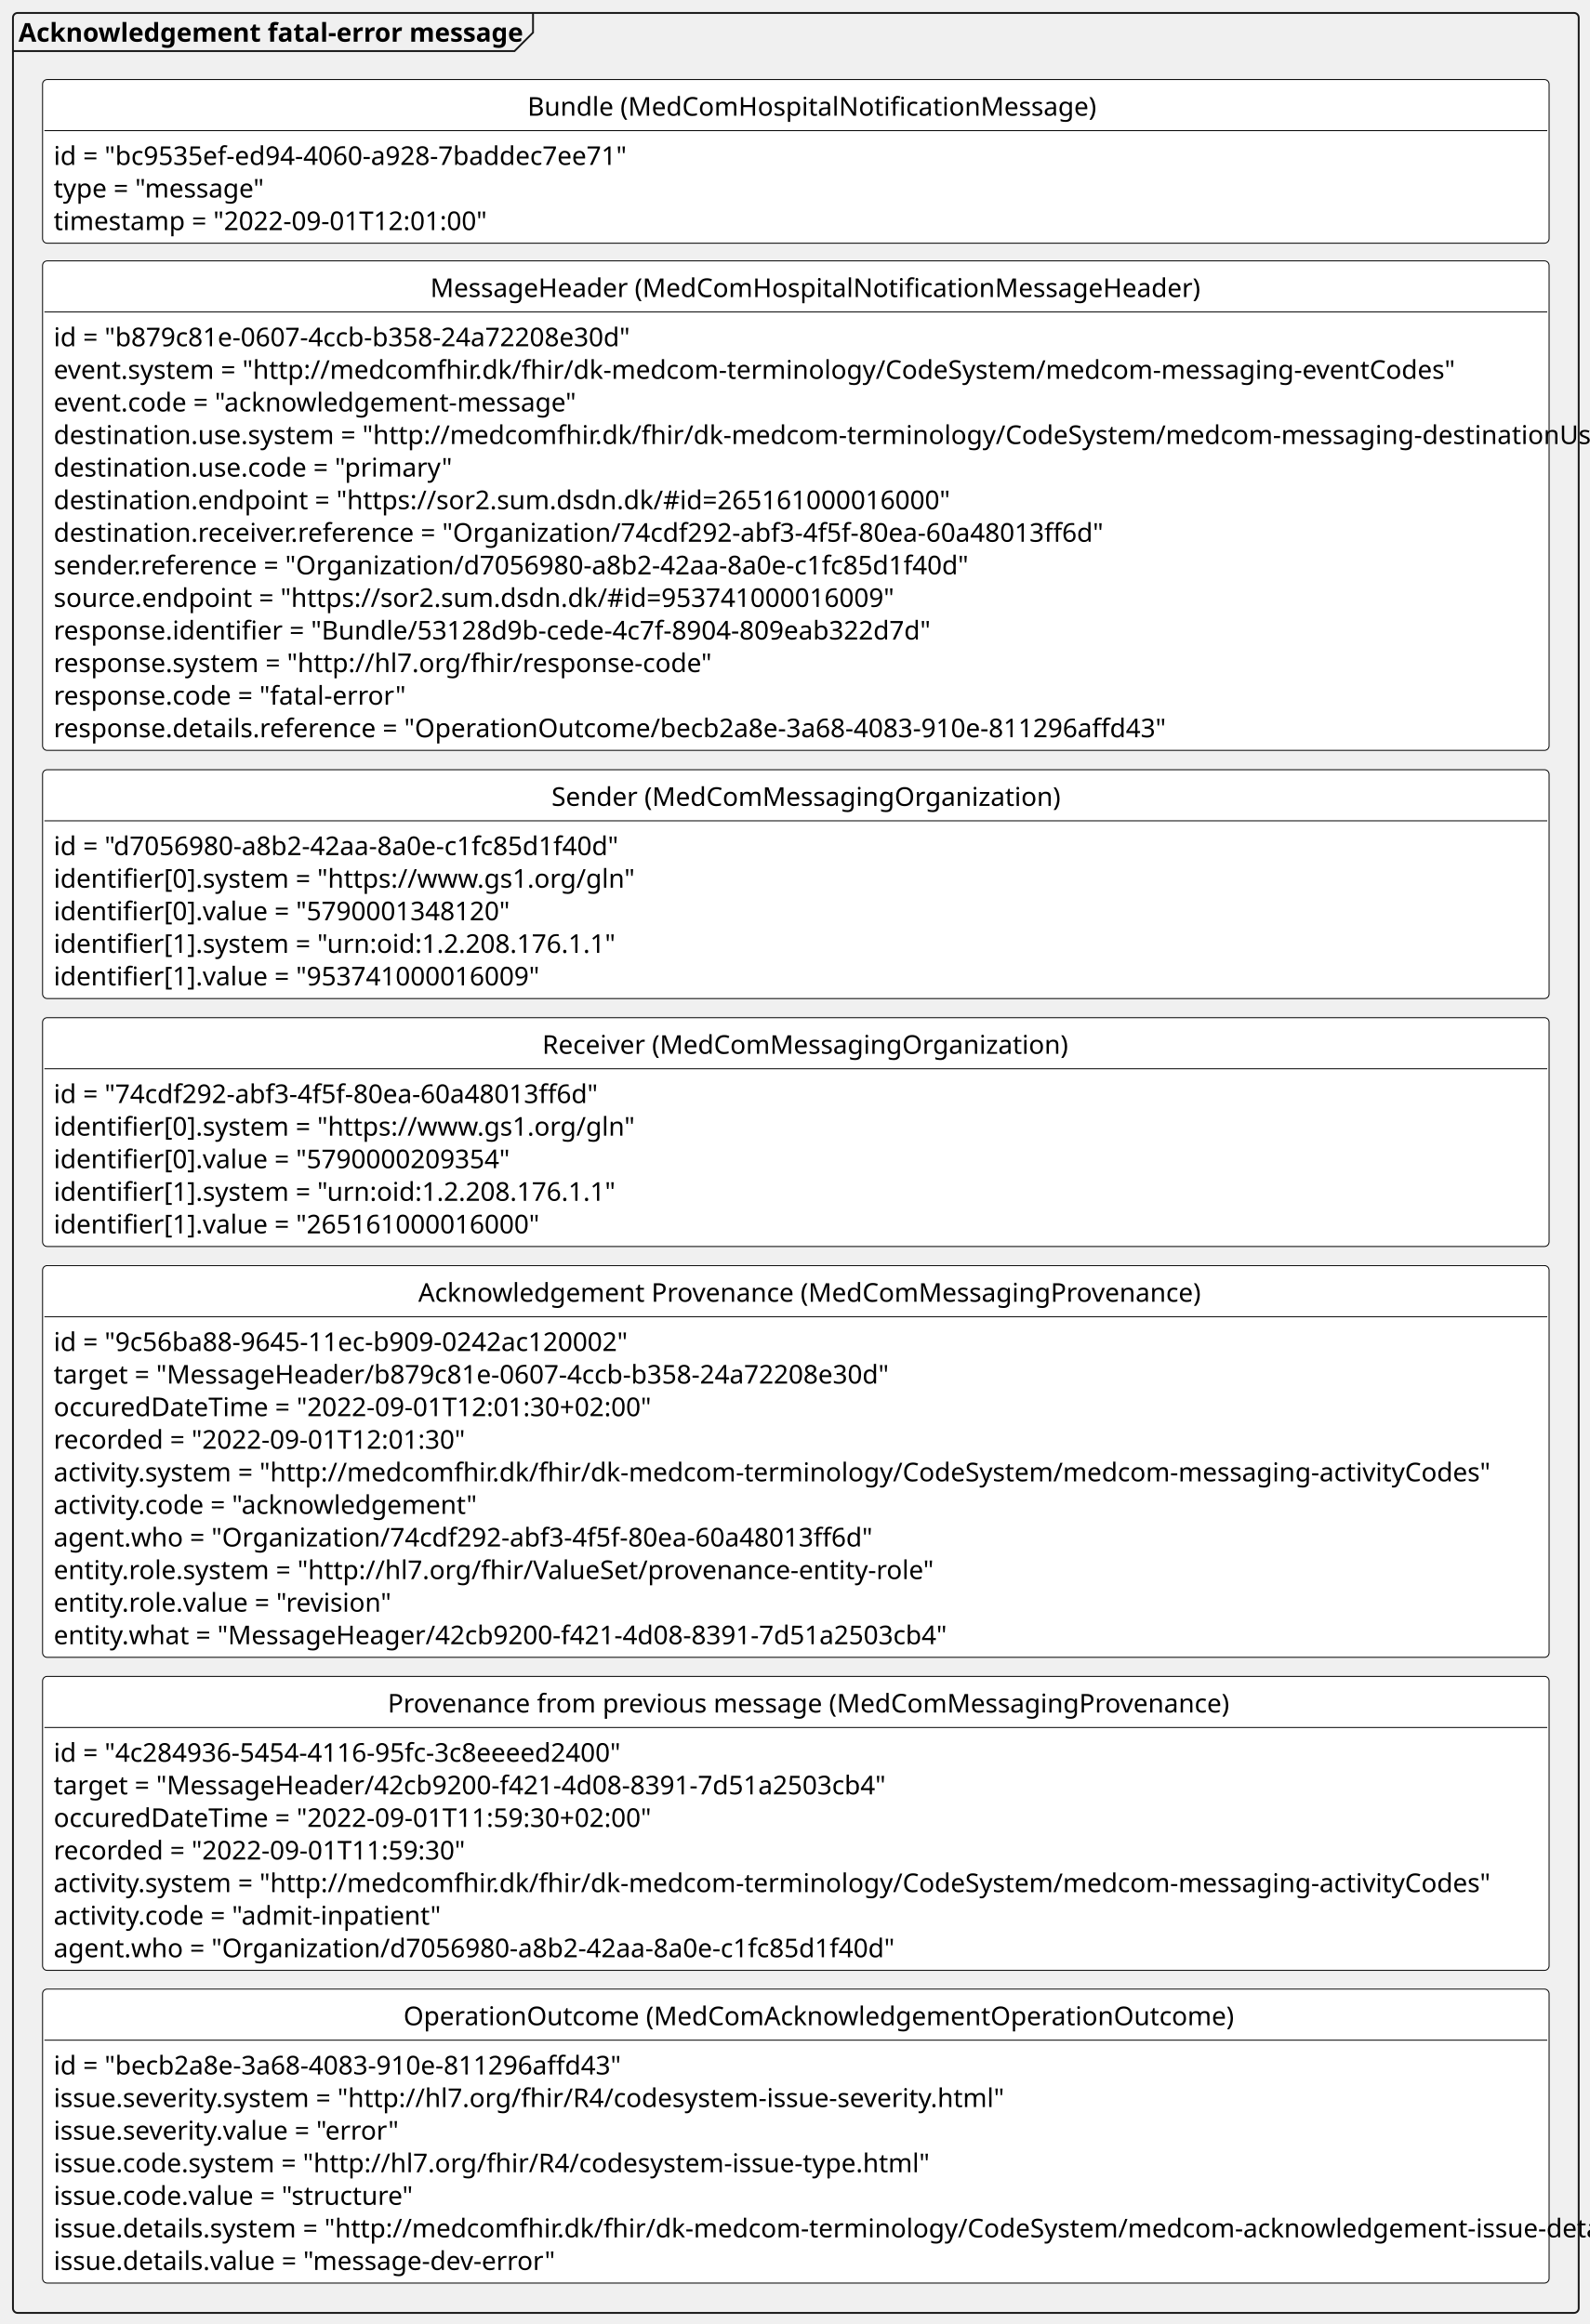
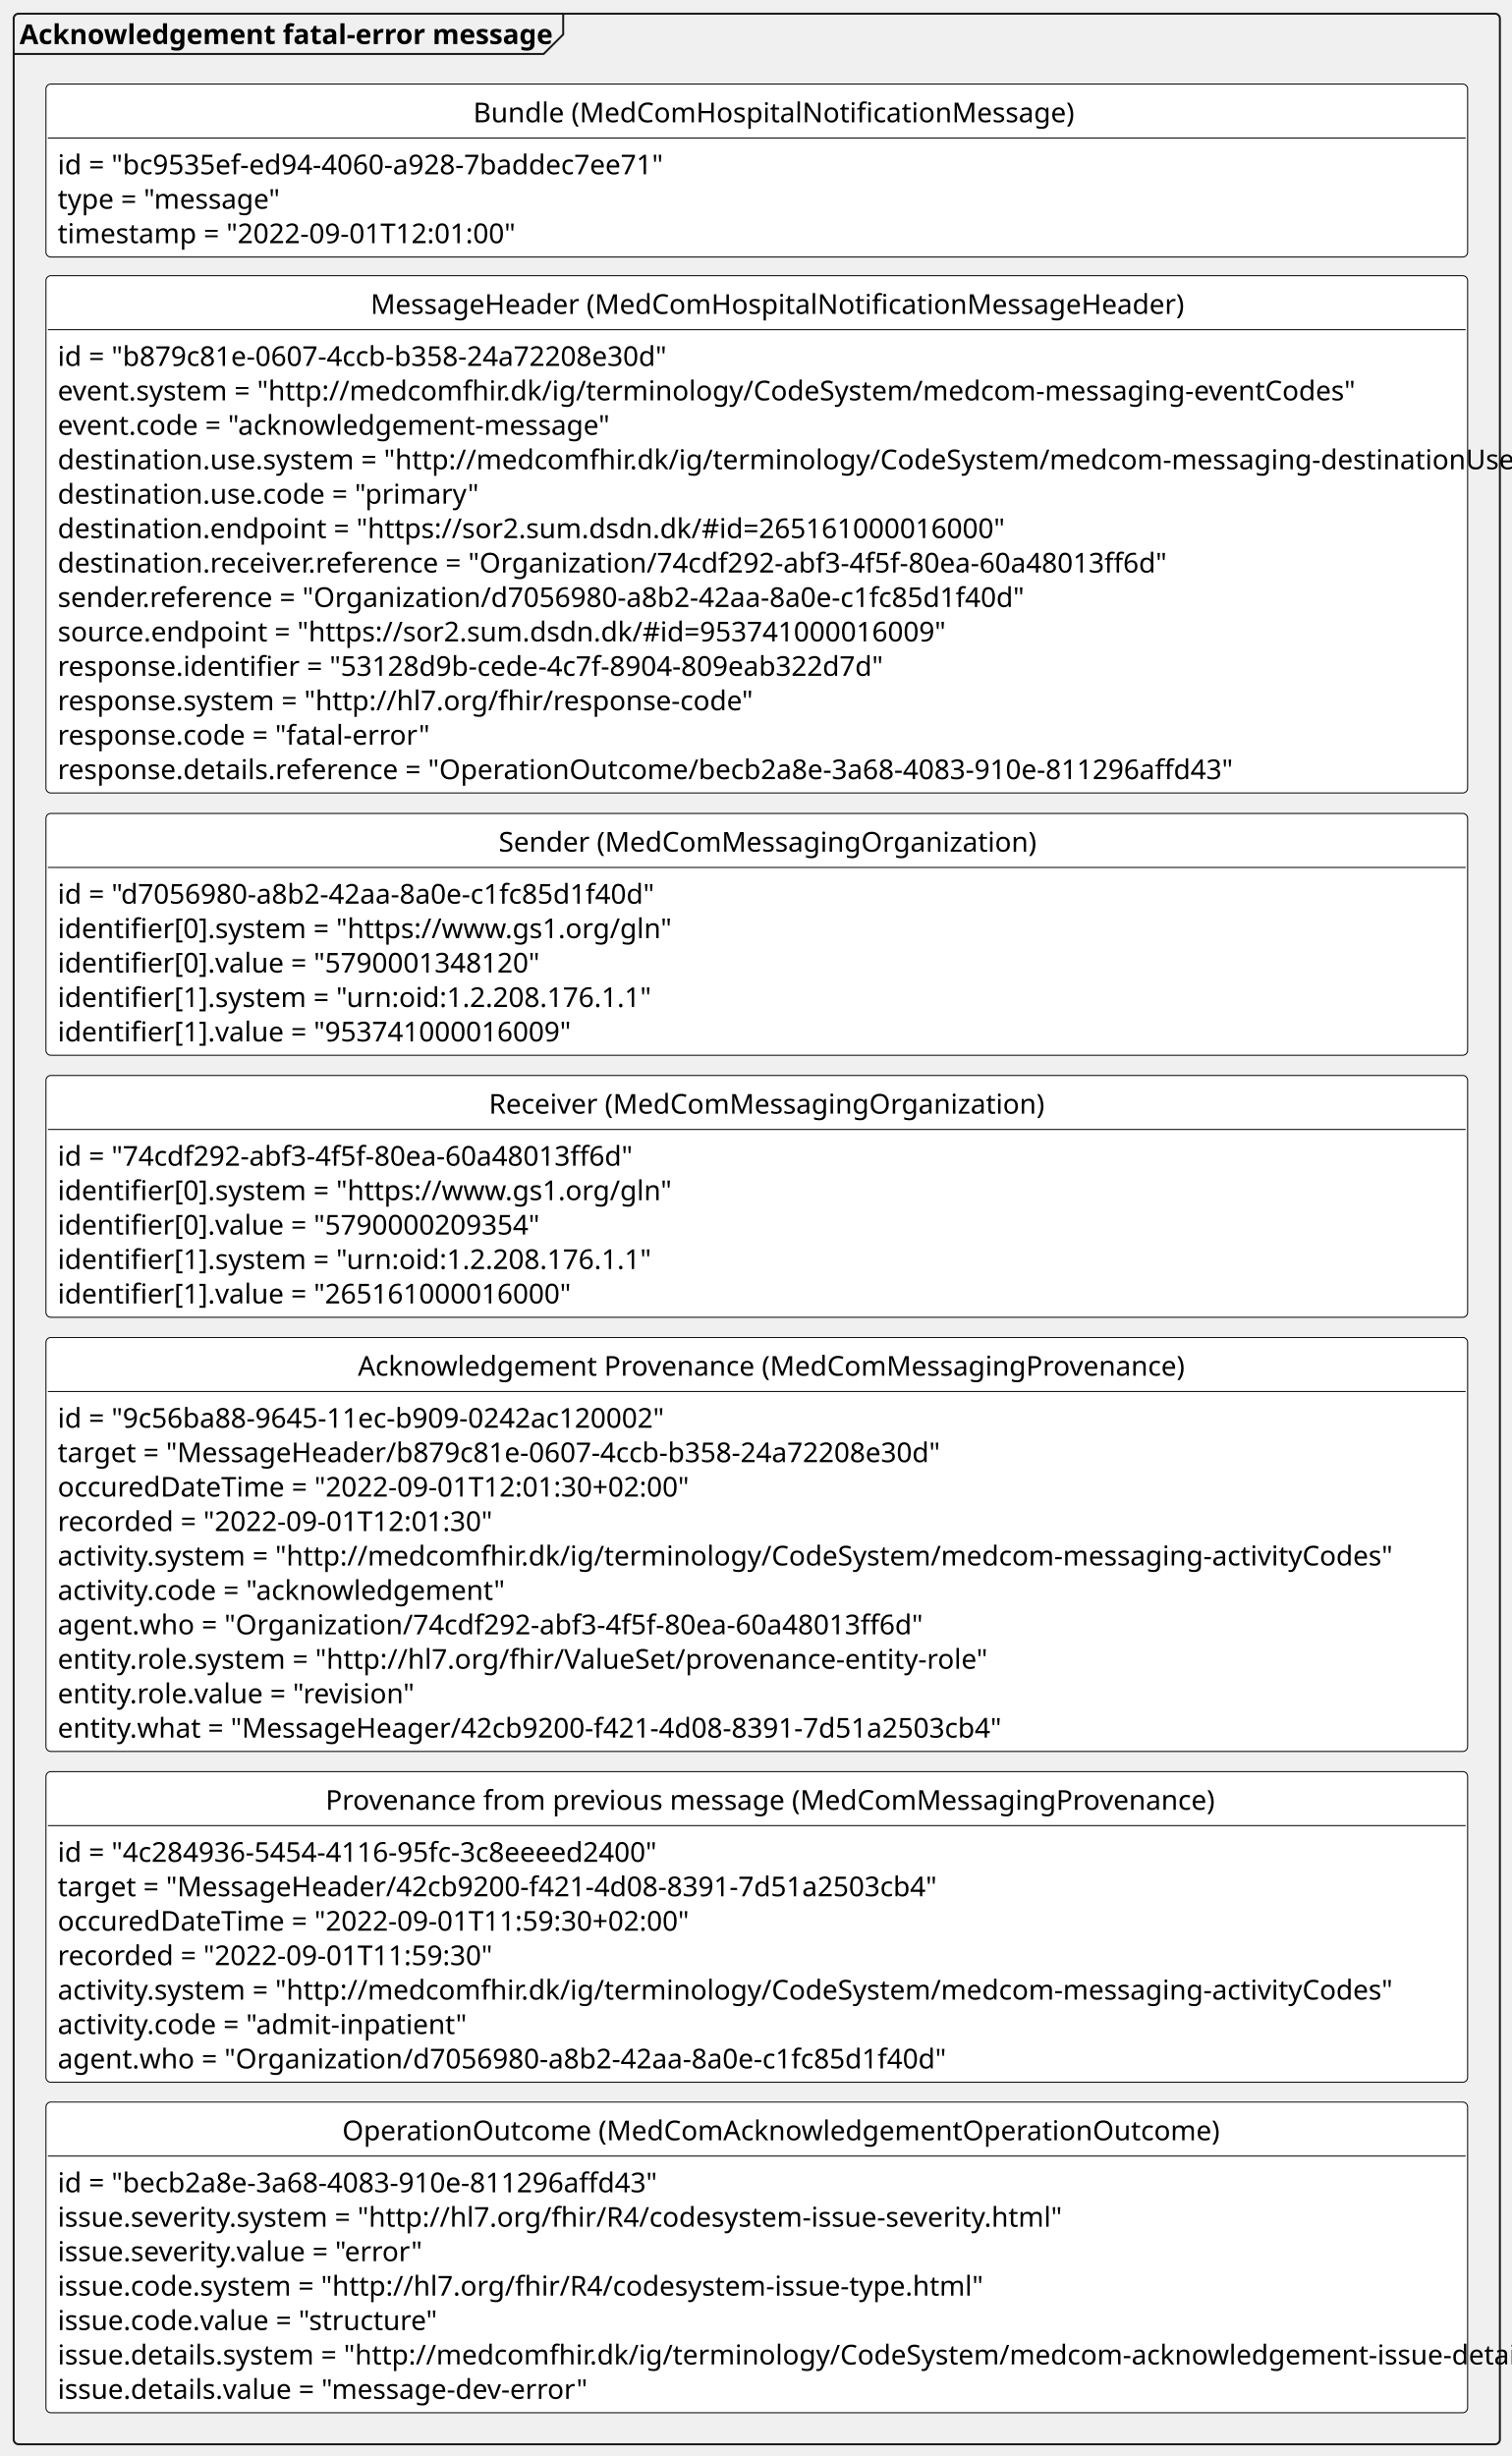
- <svg xmlns="http://www.w3.org/2000/svg" contentStyleType="text/css" height="1256px" preserveAspectRatio="none" style="width:859px;height:1256px;background:#FFFFFF;" version="1.1" viewBox="0 0 859 1256" width="859px" zoomAndPan="magnify">
+ <svg xmlns="http://www.w3.org/2000/svg" contentStyleType="text/css" height="1256px" preserveAspectRatio="none" style="width:773px;height:1256px;background:#FFFFFF;" version="1.1" viewBox="0 0 773 1256" width="773px" zoomAndPan="magnify">
  <defs />
  <g>
    <g id="cluster_ack">
-       <rect fill="none" height="1243" rx="2.5" ry="2.5" style="stroke:#181818;stroke-width:1.0;" width="846" x="7" y="7" />
+       <rect fill="none" height="1243" rx="2.5" ry="2.5" style="stroke:#181818;stroke-width:1.0;" width="760" x="7" y="7" />
      <path d="M288,7 L288,17.609 L278,27.609 L7,27.609 " fill="none" style="stroke:#181818;stroke-width:1.0;" />
      <text fill="#000000" font-family="sans-serif" font-size="14" font-weight="bold" lengthAdjust="spacing" textLength="271" x="10" y="22.533">Acknowledgement fatal-error message</text>
    </g>
    <g id="elem_ackB">
-       <rect codeLine="15" fill="#FFFFFF" height="88.438" id="ackB" rx="2.5" ry="2.5" style="stroke:#000000;stroke-width:0.5;" width="814" x="23" y="43" />
-       <text fill="#000000" font-family="sans-serif" font-size="14" lengthAdjust="spacing" textLength="290" x="285" y="62.533">Bundle (MedComHospitalNotificationMessage)</text>
-       <line style="stroke:#000000;stroke-width:0.5;" x1="24" x2="836" y1="70.609" y2="70.609" />
-       <text fill="#000000" font-family="sans-serif" font-size="14" lengthAdjust="spacing" textLength="307" x="29" y="89.143">id = "bc9535ef-ed94-4060-a928-7baddec7ee71"</text>
-       <text fill="#000000" font-family="sans-serif" font-size="14" lengthAdjust="spacing" textLength="110" x="29" y="106.752">type = "message"</text>
-       <text fill="#000000" font-family="sans-serif" font-size="14" lengthAdjust="spacing" textLength="229" x="29" y="124.361">timestamp = "2022-09-01T12:01:00"</text>
+       <rect codeLine="15" fill="#FFFFFF" height="88.438" id="ackB" rx="2.5" ry="2.5" style="stroke:#000000;stroke-width:0.5;" width="727" x="23.5" y="43" />
+       <text fill="#000000" font-family="sans-serif" font-size="14" lengthAdjust="spacing" textLength="290" x="242" y="62.533">Bundle (MedComHospitalNotificationMessage)</text>
+       <line style="stroke:#000000;stroke-width:0.5;" x1="24.5" x2="749.5" y1="70.609" y2="70.609" />
+       <text fill="#000000" font-family="sans-serif" font-size="14" lengthAdjust="spacing" textLength="307" x="29.5" y="89.143">id = "bc9535ef-ed94-4060-a928-7baddec7ee71"</text>
+       <text fill="#000000" font-family="sans-serif" font-size="14" lengthAdjust="spacing" textLength="110" x="29.5" y="106.752">type = "message"</text>
+       <text fill="#000000" font-family="sans-serif" font-size="14" lengthAdjust="spacing" textLength="229" x="29.5" y="124.361">timestamp = "2022-09-01T12:01:00"</text>
    </g>
    <g id="elem_ackMH">
-       <rect codeLine="20" fill="#FFFFFF" height="264.531" id="ackMH" rx="2.5" ry="2.5" style="stroke:#000000;stroke-width:0.5;" width="814" x="23" y="141" />
-       <text fill="#000000" font-family="sans-serif" font-size="14" lengthAdjust="spacing" textLength="395" x="232.5" y="160.533">MessageHeader (MedComHospitalNotificationMessageHeader)</text>
-       <line style="stroke:#000000;stroke-width:0.5;" x1="24" x2="836" y1="168.609" y2="168.609" />
-       <text fill="#000000" font-family="sans-serif" font-size="14" lengthAdjust="spacing" textLength="310" x="29" y="187.143">id = "b879c81e-0607-4ccb-b358-24a72208e30d"</text>
-       <text fill="#000000" font-family="sans-serif" font-size="14" lengthAdjust="spacing" textLength="711" x="29" y="204.752">event.system = "http://medcomfhir.dk/fhir/dk-medcom-terminology/CodeSystem/medcom-messaging-eventCodes"</text>
-       <text fill="#000000" font-family="sans-serif" font-size="14" lengthAdjust="spacing" textLength="271" x="29" y="222.361">event.code = "acknowledgement-message"</text>
-       <text fill="#000000" font-family="sans-serif" font-size="14" lengthAdjust="spacing" textLength="789" x="29" y="239.971">destination.use.system = "http://medcomfhir.dk/fhir/dk-medcom-terminology/CodeSystem/medcom-messaging-destinationUse"</text>
-       <text fill="#000000" font-family="sans-serif" font-size="14" lengthAdjust="spacing" textLength="204" x="29" y="257.58">destination.use.code = "primary"</text>
-       <text fill="#000000" font-family="sans-serif" font-size="14" lengthAdjust="spacing" textLength="460" x="29" y="275.19">destination.endpoint = "https://sor2.sum.dsdn.dk/#id=265161000016000"</text>
-       <text fill="#000000" font-family="sans-serif" font-size="14" lengthAdjust="spacing" textLength="550" x="29" y="292.799">destination.receiver.reference = "Organization/74cdf292-abf3-4f5f-80ea-60a48013ff6d"</text>
-       <text fill="#000000" font-family="sans-serif" font-size="14" lengthAdjust="spacing" textLength="485" x="29" y="310.408">sender.reference = "Organization/d7056980-a8b2-42aa-8a0e-c1fc85d1f40d"</text>
-       <text fill="#000000" font-family="sans-serif" font-size="14" lengthAdjust="spacing" textLength="434" x="29" y="328.018">source.endpoint = "https://sor2.sum.dsdn.dk/#id=953741000016009"</text>
-       <text fill="#000000" font-family="sans-serif" font-size="14" lengthAdjust="spacing" textLength="461" x="29" y="345.627">response.identifier = "Bundle/53128d9b-cede-4c7f-8904-809eab322d7d"</text>
-       <text fill="#000000" font-family="sans-serif" font-size="14" lengthAdjust="spacing" textLength="336" x="29" y="363.236">response.system = "http://hl7.org/fhir/response-code"</text>
-       <text fill="#000000" font-family="sans-serif" font-size="14" lengthAdjust="spacing" textLength="183" x="29" y="380.846">response.code = "fatal-error"</text>
-       <text fill="#000000" font-family="sans-serif" font-size="14" lengthAdjust="spacing" textLength="586" x="29" y="398.455">response.details.reference = "OperationOutcome/becb2a8e-3a68-4083-910e-811296affd43"</text>
+       <rect codeLine="20" fill="#FFFFFF" height="264.531" id="ackMH" rx="2.5" ry="2.5" style="stroke:#000000;stroke-width:0.5;" width="727" x="23.5" y="141" />
+       <text fill="#000000" font-family="sans-serif" font-size="14" lengthAdjust="spacing" textLength="395" x="189.5" y="160.533">MessageHeader (MedComHospitalNotificationMessageHeader)</text>
+       <line style="stroke:#000000;stroke-width:0.5;" x1="24.5" x2="749.5" y1="168.609" y2="168.609" />
+       <text fill="#000000" font-family="sans-serif" font-size="14" lengthAdjust="spacing" textLength="310" x="29.5" y="187.143">id = "b879c81e-0607-4ccb-b358-24a72208e30d"</text>
+       <text fill="#000000" font-family="sans-serif" font-size="14" lengthAdjust="spacing" textLength="624" x="29.5" y="204.752">event.system = "http://medcomfhir.dk/ig/terminology/CodeSystem/medcom-messaging-eventCodes"</text>
+       <text fill="#000000" font-family="sans-serif" font-size="14" lengthAdjust="spacing" textLength="271" x="29.5" y="222.361">event.code = "acknowledgement-message"</text>
+       <text fill="#000000" font-family="sans-serif" font-size="14" lengthAdjust="spacing" textLength="702" x="29.5" y="239.971">destination.use.system = "http://medcomfhir.dk/ig/terminology/CodeSystem/medcom-messaging-destinationUse"</text>
+       <text fill="#000000" font-family="sans-serif" font-size="14" lengthAdjust="spacing" textLength="204" x="29.5" y="257.58">destination.use.code = "primary"</text>
+       <text fill="#000000" font-family="sans-serif" font-size="14" lengthAdjust="spacing" textLength="460" x="29.5" y="275.19">destination.endpoint = "https://sor2.sum.dsdn.dk/#id=265161000016000"</text>
+       <text fill="#000000" font-family="sans-serif" font-size="14" lengthAdjust="spacing" textLength="550" x="29.5" y="292.799">destination.receiver.reference = "Organization/74cdf292-abf3-4f5f-80ea-60a48013ff6d"</text>
+       <text fill="#000000" font-family="sans-serif" font-size="14" lengthAdjust="spacing" textLength="485" x="29.5" y="310.408">sender.reference = "Organization/d7056980-a8b2-42aa-8a0e-c1fc85d1f40d"</text>
+       <text fill="#000000" font-family="sans-serif" font-size="14" lengthAdjust="spacing" textLength="434" x="29.5" y="328.018">source.endpoint = "https://sor2.sum.dsdn.dk/#id=953741000016009"</text>
+       <text fill="#000000" font-family="sans-serif" font-size="14" lengthAdjust="spacing" textLength="413" x="29.5" y="345.627">response.identifier = "53128d9b-cede-4c7f-8904-809eab322d7d"</text>
+       <text fill="#000000" font-family="sans-serif" font-size="14" lengthAdjust="spacing" textLength="336" x="29.5" y="363.236">response.system = "http://hl7.org/fhir/response-code"</text>
+       <text fill="#000000" font-family="sans-serif" font-size="14" lengthAdjust="spacing" textLength="183" x="29.5" y="380.846">response.code = "fatal-error"</text>
+       <text fill="#000000" font-family="sans-serif" font-size="14" lengthAdjust="spacing" textLength="586" x="29.5" y="398.455">response.details.reference = "OperationOutcome/becb2a8e-3a68-4083-910e-811296affd43"</text>
    </g>
    <g id="elem_ackROrg">
-       <rect codeLine="35" fill="#FFFFFF" height="123.656" id="ackROrg" rx="2.5" ry="2.5" style="stroke:#000000;stroke-width:0.5;" width="814" x="23" y="416" />
-       <text fill="#000000" font-family="sans-serif" font-size="14" lengthAdjust="spacing" textLength="264" x="298" y="435.533">Sender (MedComMessagingOrganization)</text>
-       <line style="stroke:#000000;stroke-width:0.5;" x1="24" x2="836" y1="443.609" y2="443.609" />
-       <text fill="#000000" font-family="sans-serif" font-size="14" lengthAdjust="spacing" textLength="303" x="29" y="462.143">id = "d7056980-a8b2-42aa-8a0e-c1fc85d1f40d"</text>
-       <text fill="#000000" font-family="sans-serif" font-size="14" lengthAdjust="spacing" textLength="289" x="29" y="479.752">identifier[0].system = "https://www.gs1.org/gln"</text>
-       <text fill="#000000" font-family="sans-serif" font-size="14" lengthAdjust="spacing" textLength="238" x="29" y="497.361">identifier[0].value = "5790001348120"</text>
-       <text fill="#000000" font-family="sans-serif" font-size="14" lengthAdjust="spacing" textLength="292" x="29" y="514.971">identifier[1].system = "urn:oid:1.2.208.176.1.1"</text>
-       <text fill="#000000" font-family="sans-serif" font-size="14" lengthAdjust="spacing" textLength="254" x="29" y="532.58">identifier[1].value = "953741000016009"</text>
+       <rect codeLine="35" fill="#FFFFFF" height="123.656" id="ackROrg" rx="2.5" ry="2.5" style="stroke:#000000;stroke-width:0.5;" width="727" x="23.5" y="416" />
+       <text fill="#000000" font-family="sans-serif" font-size="14" lengthAdjust="spacing" textLength="264" x="255" y="435.533">Sender (MedComMessagingOrganization)</text>
+       <line style="stroke:#000000;stroke-width:0.5;" x1="24.5" x2="749.5" y1="443.609" y2="443.609" />
+       <text fill="#000000" font-family="sans-serif" font-size="14" lengthAdjust="spacing" textLength="303" x="29.5" y="462.143">id = "d7056980-a8b2-42aa-8a0e-c1fc85d1f40d"</text>
+       <text fill="#000000" font-family="sans-serif" font-size="14" lengthAdjust="spacing" textLength="289" x="29.5" y="479.752">identifier[0].system = "https://www.gs1.org/gln"</text>
+       <text fill="#000000" font-family="sans-serif" font-size="14" lengthAdjust="spacing" textLength="238" x="29.5" y="497.361">identifier[0].value = "5790001348120"</text>
+       <text fill="#000000" font-family="sans-serif" font-size="14" lengthAdjust="spacing" textLength="292" x="29.5" y="514.971">identifier[1].system = "urn:oid:1.2.208.176.1.1"</text>
+       <text fill="#000000" font-family="sans-serif" font-size="14" lengthAdjust="spacing" textLength="254" x="29.5" y="532.58">identifier[1].value = "953741000016009"</text>
    </g>
    <g id="elem_ackSOrg">
-       <rect codeLine="42" fill="#FFFFFF" height="123.656" id="ackSOrg" rx="2.5" ry="2.5" style="stroke:#000000;stroke-width:0.5;" width="814" x="23" y="550" />
-       <text fill="#000000" font-family="sans-serif" font-size="14" lengthAdjust="spacing" textLength="274" x="293" y="569.533">Receiver (MedComMessagingOrganization)</text>
-       <line style="stroke:#000000;stroke-width:0.5;" x1="24" x2="836" y1="577.609" y2="577.609" />
-       <text fill="#000000" font-family="sans-serif" font-size="14" lengthAdjust="spacing" textLength="288" x="29" y="596.143">id = "74cdf292-abf3-4f5f-80ea-60a48013ff6d"</text>
-       <text fill="#000000" font-family="sans-serif" font-size="14" lengthAdjust="spacing" textLength="289" x="29" y="613.752">identifier[0].system = "https://www.gs1.org/gln"</text>
-       <text fill="#000000" font-family="sans-serif" font-size="14" lengthAdjust="spacing" textLength="238" x="29" y="631.361">identifier[0].value = "5790000209354"</text>
-       <text fill="#000000" font-family="sans-serif" font-size="14" lengthAdjust="spacing" textLength="292" x="29" y="648.971">identifier[1].system = "urn:oid:1.2.208.176.1.1"</text>
-       <text fill="#000000" font-family="sans-serif" font-size="14" lengthAdjust="spacing" textLength="254" x="29" y="666.58">identifier[1].value = "265161000016000"</text>
+       <rect codeLine="42" fill="#FFFFFF" height="123.656" id="ackSOrg" rx="2.5" ry="2.5" style="stroke:#000000;stroke-width:0.5;" width="727" x="23.5" y="550" />
+       <text fill="#000000" font-family="sans-serif" font-size="14" lengthAdjust="spacing" textLength="274" x="250" y="569.533">Receiver (MedComMessagingOrganization)</text>
+       <line style="stroke:#000000;stroke-width:0.5;" x1="24.5" x2="749.5" y1="577.609" y2="577.609" />
+       <text fill="#000000" font-family="sans-serif" font-size="14" lengthAdjust="spacing" textLength="288" x="29.5" y="596.143">id = "74cdf292-abf3-4f5f-80ea-60a48013ff6d"</text>
+       <text fill="#000000" font-family="sans-serif" font-size="14" lengthAdjust="spacing" textLength="289" x="29.5" y="613.752">identifier[0].system = "https://www.gs1.org/gln"</text>
+       <text fill="#000000" font-family="sans-serif" font-size="14" lengthAdjust="spacing" textLength="238" x="29.5" y="631.361">identifier[0].value = "5790000209354"</text>
+       <text fill="#000000" font-family="sans-serif" font-size="14" lengthAdjust="spacing" textLength="292" x="29.5" y="648.971">identifier[1].system = "urn:oid:1.2.208.176.1.1"</text>
+       <text fill="#000000" font-family="sans-serif" font-size="14" lengthAdjust="spacing" textLength="254" x="29.5" y="666.58">identifier[1].value = "265161000016000"</text>
    </g>
    <g id="elem_ackPRO">
-       <rect codeLine="49" fill="#FFFFFF" height="211.703" id="ackPRO" rx="2.5" ry="2.5" style="stroke:#000000;stroke-width:0.5;" width="814" x="23" y="684" />
-       <text fill="#000000" font-family="sans-serif" font-size="14" lengthAdjust="spacing" textLength="408" x="226" y="703.533">Acknowledgement Provenance (MedComMessagingProvenance)</text>
-       <line style="stroke:#000000;stroke-width:0.5;" x1="24" x2="836" y1="711.609" y2="711.609" />
-       <text fill="#000000" font-family="sans-serif" font-size="14" lengthAdjust="spacing" textLength="310" x="29" y="730.143">id = "9c56ba88-9645-11ec-b909-0242ac120002"</text>
-       <text fill="#000000" font-family="sans-serif" font-size="14" lengthAdjust="spacing" textLength="443" x="29" y="747.752">target = "MessageHeader/b879c81e-0607-4ccb-b358-24a72208e30d"</text>
-       <text fill="#000000" font-family="sans-serif" font-size="14" lengthAdjust="spacing" textLength="321" x="29" y="765.361">occuredDateTime = "2022-09-01T12:01:30+02:00"</text>
-       <text fill="#000000" font-family="sans-serif" font-size="14" lengthAdjust="spacing" textLength="222" x="29" y="782.971">recorded = "2022-09-01T12:01:30"</text>
-       <text fill="#000000" font-family="sans-serif" font-size="14" lengthAdjust="spacing" textLength="727" x="29" y="800.58">activity.system = "http://medcomfhir.dk/fhir/dk-medcom-terminology/CodeSystem/medcom-messaging-activityCodes"</text>
-       <text fill="#000000" font-family="sans-serif" font-size="14" lengthAdjust="spacing" textLength="217" x="29" y="818.189">activity.code = "acknowledgement"</text>
-       <text fill="#000000" font-family="sans-serif" font-size="14" lengthAdjust="spacing" textLength="426" x="29" y="835.799">agent.who = "Organization/74cdf292-abf3-4f5f-80ea-60a48013ff6d"</text>
-       <text fill="#000000" font-family="sans-serif" font-size="14" lengthAdjust="spacing" textLength="448" x="29" y="853.408">entity.role.system = "http://hl7.org/fhir/ValueSet/provenance-entity-role"</text>
-       <text fill="#000000" font-family="sans-serif" font-size="14" lengthAdjust="spacing" textLength="175" x="29" y="871.018">entity.role.value = "revision"</text>
-       <text fill="#000000" font-family="sans-serif" font-size="14" lengthAdjust="spacing" textLength="470" x="29" y="888.627">entity.what = "MessageHeager/42cb9200-f421-4d08-8391-7d51a2503cb4"</text>
+       <rect codeLine="49" fill="#FFFFFF" height="211.703" id="ackPRO" rx="2.5" ry="2.5" style="stroke:#000000;stroke-width:0.5;" width="727" x="23.5" y="684" />
+       <text fill="#000000" font-family="sans-serif" font-size="14" lengthAdjust="spacing" textLength="408" x="183" y="703.533">Acknowledgement Provenance (MedComMessagingProvenance)</text>
+       <line style="stroke:#000000;stroke-width:0.5;" x1="24.5" x2="749.5" y1="711.609" y2="711.609" />
+       <text fill="#000000" font-family="sans-serif" font-size="14" lengthAdjust="spacing" textLength="310" x="29.5" y="730.143">id = "9c56ba88-9645-11ec-b909-0242ac120002"</text>
+       <text fill="#000000" font-family="sans-serif" font-size="14" lengthAdjust="spacing" textLength="443" x="29.5" y="747.752">target = "MessageHeader/b879c81e-0607-4ccb-b358-24a72208e30d"</text>
+       <text fill="#000000" font-family="sans-serif" font-size="14" lengthAdjust="spacing" textLength="321" x="29.5" y="765.361">occuredDateTime = "2022-09-01T12:01:30+02:00"</text>
+       <text fill="#000000" font-family="sans-serif" font-size="14" lengthAdjust="spacing" textLength="222" x="29.5" y="782.971">recorded = "2022-09-01T12:01:30"</text>
+       <text fill="#000000" font-family="sans-serif" font-size="14" lengthAdjust="spacing" textLength="640" x="29.5" y="800.58">activity.system = "http://medcomfhir.dk/ig/terminology/CodeSystem/medcom-messaging-activityCodes"</text>
+       <text fill="#000000" font-family="sans-serif" font-size="14" lengthAdjust="spacing" textLength="217" x="29.5" y="818.189">activity.code = "acknowledgement"</text>
+       <text fill="#000000" font-family="sans-serif" font-size="14" lengthAdjust="spacing" textLength="426" x="29.5" y="835.799">agent.who = "Organization/74cdf292-abf3-4f5f-80ea-60a48013ff6d"</text>
+       <text fill="#000000" font-family="sans-serif" font-size="14" lengthAdjust="spacing" textLength="448" x="29.5" y="853.408">entity.role.system = "http://hl7.org/fhir/ValueSet/provenance-entity-role"</text>
+       <text fill="#000000" font-family="sans-serif" font-size="14" lengthAdjust="spacing" textLength="175" x="29.5" y="871.018">entity.role.value = "revision"</text>
+       <text fill="#000000" font-family="sans-serif" font-size="14" lengthAdjust="spacing" textLength="470" x="29.5" y="888.627">entity.what = "MessageHeager/42cb9200-f421-4d08-8391-7d51a2503cb4"</text>
    </g>
    <g id="elem_previuosPRO">
-       <rect codeLine="61" fill="#FFFFFF" height="158.875" id="previuosPRO" rx="2.5" ry="2.5" style="stroke:#000000;stroke-width:0.5;" width="814" x="23" y="906" />
-       <text fill="#000000" font-family="sans-serif" font-size="14" lengthAdjust="spacing" textLength="441" x="209.5" y="925.533">Provenance from previous message (MedComMessagingProvenance)</text>
-       <line style="stroke:#000000;stroke-width:0.5;" x1="24" x2="836" y1="933.609" y2="933.609" />
-       <text fill="#000000" font-family="sans-serif" font-size="14" lengthAdjust="spacing" textLength="306" x="29" y="952.143">id = "4c284936-5454-4116-95fc-3c8eeeed2400"</text>
-       <text fill="#000000" font-family="sans-serif" font-size="14" lengthAdjust="spacing" textLength="440" x="29" y="969.752">target = "MessageHeader/42cb9200-f421-4d08-8391-7d51a2503cb4"</text>
-       <text fill="#000000" font-family="sans-serif" font-size="14" lengthAdjust="spacing" textLength="321" x="29" y="987.361">occuredDateTime = "2022-09-01T11:59:30+02:00"</text>
-       <text fill="#000000" font-family="sans-serif" font-size="14" lengthAdjust="spacing" textLength="222" x="29" y="1004.971">recorded = "2022-09-01T11:59:30"</text>
-       <text fill="#000000" font-family="sans-serif" font-size="14" lengthAdjust="spacing" textLength="727" x="29" y="1022.58">activity.system = "http://medcomfhir.dk/fhir/dk-medcom-terminology/CodeSystem/medcom-messaging-activityCodes"</text>
-       <text fill="#000000" font-family="sans-serif" font-size="14" lengthAdjust="spacing" textLength="197" x="29" y="1040.189">activity.code = "admit-inpatient"</text>
-       <text fill="#000000" font-family="sans-serif" font-size="14" lengthAdjust="spacing" textLength="441" x="29" y="1057.799">agent.who = "Organization/d7056980-a8b2-42aa-8a0e-c1fc85d1f40d"</text>
+       <rect codeLine="61" fill="#FFFFFF" height="158.875" id="previuosPRO" rx="2.5" ry="2.5" style="stroke:#000000;stroke-width:0.5;" width="727" x="23.5" y="906" />
+       <text fill="#000000" font-family="sans-serif" font-size="14" lengthAdjust="spacing" textLength="441" x="166.5" y="925.533">Provenance from previous message (MedComMessagingProvenance)</text>
+       <line style="stroke:#000000;stroke-width:0.5;" x1="24.5" x2="749.5" y1="933.609" y2="933.609" />
+       <text fill="#000000" font-family="sans-serif" font-size="14" lengthAdjust="spacing" textLength="306" x="29.5" y="952.143">id = "4c284936-5454-4116-95fc-3c8eeeed2400"</text>
+       <text fill="#000000" font-family="sans-serif" font-size="14" lengthAdjust="spacing" textLength="440" x="29.5" y="969.752">target = "MessageHeader/42cb9200-f421-4d08-8391-7d51a2503cb4"</text>
+       <text fill="#000000" font-family="sans-serif" font-size="14" lengthAdjust="spacing" textLength="321" x="29.5" y="987.361">occuredDateTime = "2022-09-01T11:59:30+02:00"</text>
+       <text fill="#000000" font-family="sans-serif" font-size="14" lengthAdjust="spacing" textLength="222" x="29.5" y="1004.971">recorded = "2022-09-01T11:59:30"</text>
+       <text fill="#000000" font-family="sans-serif" font-size="14" lengthAdjust="spacing" textLength="640" x="29.5" y="1022.58">activity.system = "http://medcomfhir.dk/ig/terminology/CodeSystem/medcom-messaging-activityCodes"</text>
+       <text fill="#000000" font-family="sans-serif" font-size="14" lengthAdjust="spacing" textLength="197" x="29.5" y="1040.189">activity.code = "admit-inpatient"</text>
+       <text fill="#000000" font-family="sans-serif" font-size="14" lengthAdjust="spacing" textLength="441" x="29.5" y="1057.799">agent.who = "Organization/d7056980-a8b2-42aa-8a0e-c1fc85d1f40d"</text>
    </g>
    <g id="elem_ackOperation">
-       <rect codeLine="70" fill="#FFFFFF" height="158.875" id="ackOperation" rx="2.5" ry="2.5" style="stroke:#000000;stroke-width:0.5;" width="814" x="23" y="1075" />
-       <text fill="#000000" font-family="sans-serif" font-size="14" lengthAdjust="spacing" textLength="424" x="218" y="1094.533">OperationOutcome (MedComAcknowledgementOperationOutcome)</text>
-       <line style="stroke:#000000;stroke-width:0.5;" x1="24" x2="836" y1="1102.609" y2="1102.609" />
-       <text fill="#000000" font-family="sans-serif" font-size="14" lengthAdjust="spacing" textLength="304" x="29" y="1121.143">id = "becb2a8e-3a68-4083-910e-811296affd43"</text>
-       <text fill="#000000" font-family="sans-serif" font-size="14" lengthAdjust="spacing" textLength="487" x="29" y="1138.752">issue.severity.system = "http://hl7.org/fhir/R4/codesystem-issue-severity.html"</text>
-       <text fill="#000000" font-family="sans-serif" font-size="14" lengthAdjust="spacing" textLength="181" x="29" y="1156.361">issue.severity.value = "error"</text>
-       <text fill="#000000" font-family="sans-serif" font-size="14" lengthAdjust="spacing" textLength="447" x="29" y="1173.971">issue.code.system = "http://hl7.org/fhir/R4/codesystem-issue-type.html"</text>
-       <text fill="#000000" font-family="sans-serif" font-size="14" lengthAdjust="spacing" textLength="188" x="29" y="1191.58">issue.code.value = "structure"</text>
-       <text fill="#000000" font-family="sans-serif" font-size="14" lengthAdjust="spacing" textLength="802" x="29" y="1209.189">issue.details.system = "http://medcomfhir.dk/fhir/dk-medcom-terminology/CodeSystem/medcom-acknowledgement-issue-details"</text>
-       <text fill="#000000" font-family="sans-serif" font-size="14" lengthAdjust="spacing" textLength="263" x="29" y="1226.799">issue.details.value = "message-dev-error"</text>
+       <rect codeLine="70" fill="#FFFFFF" height="158.875" id="ackOperation" rx="2.5" ry="2.5" style="stroke:#000000;stroke-width:0.5;" width="727" x="23.5" y="1075" />
+       <text fill="#000000" font-family="sans-serif" font-size="14" lengthAdjust="spacing" textLength="424" x="175" y="1094.533">OperationOutcome (MedComAcknowledgementOperationOutcome)</text>
+       <line style="stroke:#000000;stroke-width:0.5;" x1="24.5" x2="749.5" y1="1102.609" y2="1102.609" />
+       <text fill="#000000" font-family="sans-serif" font-size="14" lengthAdjust="spacing" textLength="304" x="29.5" y="1121.143">id = "becb2a8e-3a68-4083-910e-811296affd43"</text>
+       <text fill="#000000" font-family="sans-serif" font-size="14" lengthAdjust="spacing" textLength="487" x="29.5" y="1138.752">issue.severity.system = "http://hl7.org/fhir/R4/codesystem-issue-severity.html"</text>
+       <text fill="#000000" font-family="sans-serif" font-size="14" lengthAdjust="spacing" textLength="181" x="29.5" y="1156.361">issue.severity.value = "error"</text>
+       <text fill="#000000" font-family="sans-serif" font-size="14" lengthAdjust="spacing" textLength="447" x="29.5" y="1173.971">issue.code.system = "http://hl7.org/fhir/R4/codesystem-issue-type.html"</text>
+       <text fill="#000000" font-family="sans-serif" font-size="14" lengthAdjust="spacing" textLength="188" x="29.5" y="1191.58">issue.code.value = "structure"</text>
+       <text fill="#000000" font-family="sans-serif" font-size="14" lengthAdjust="spacing" textLength="715" x="29.5" y="1209.189">issue.details.system = "http://medcomfhir.dk/ig/terminology/CodeSystem/medcom-acknowledgement-issue-details"</text>
+       <text fill="#000000" font-family="sans-serif" font-size="14" lengthAdjust="spacing" textLength="263" x="29.5" y="1226.799">issue.details.value = "message-dev-error"</text>
    </g>
  </g>
</svg>
